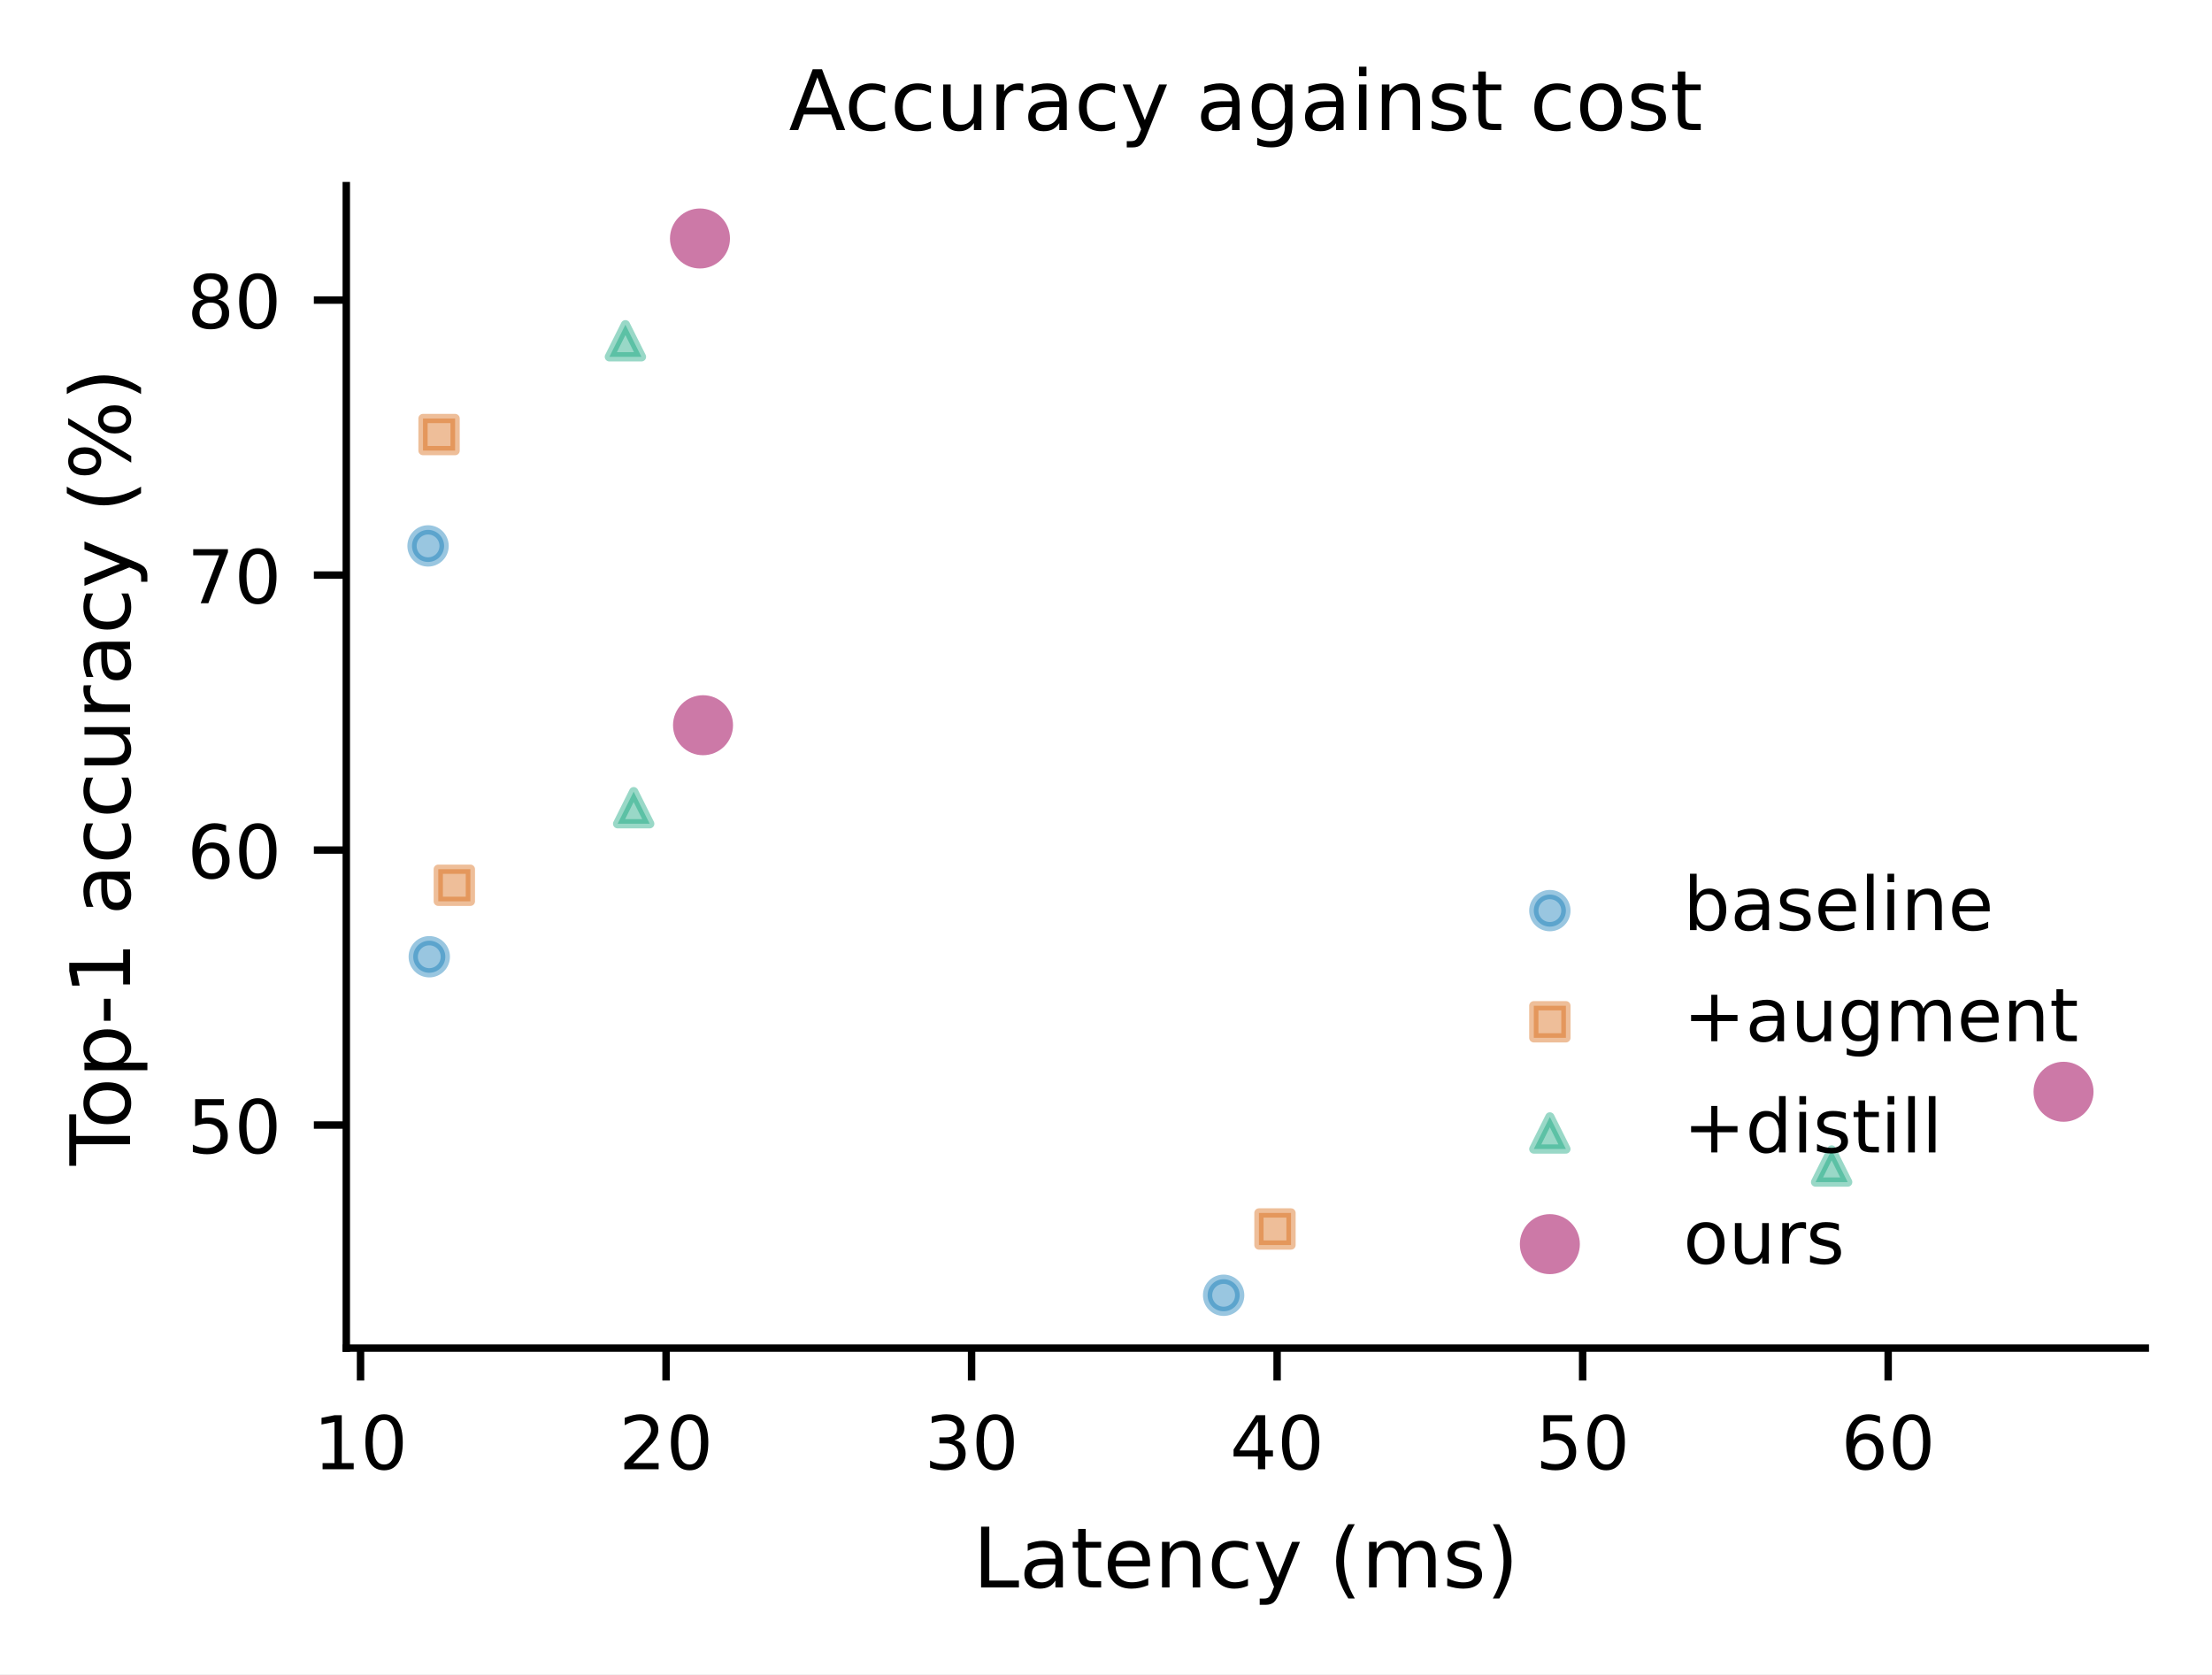
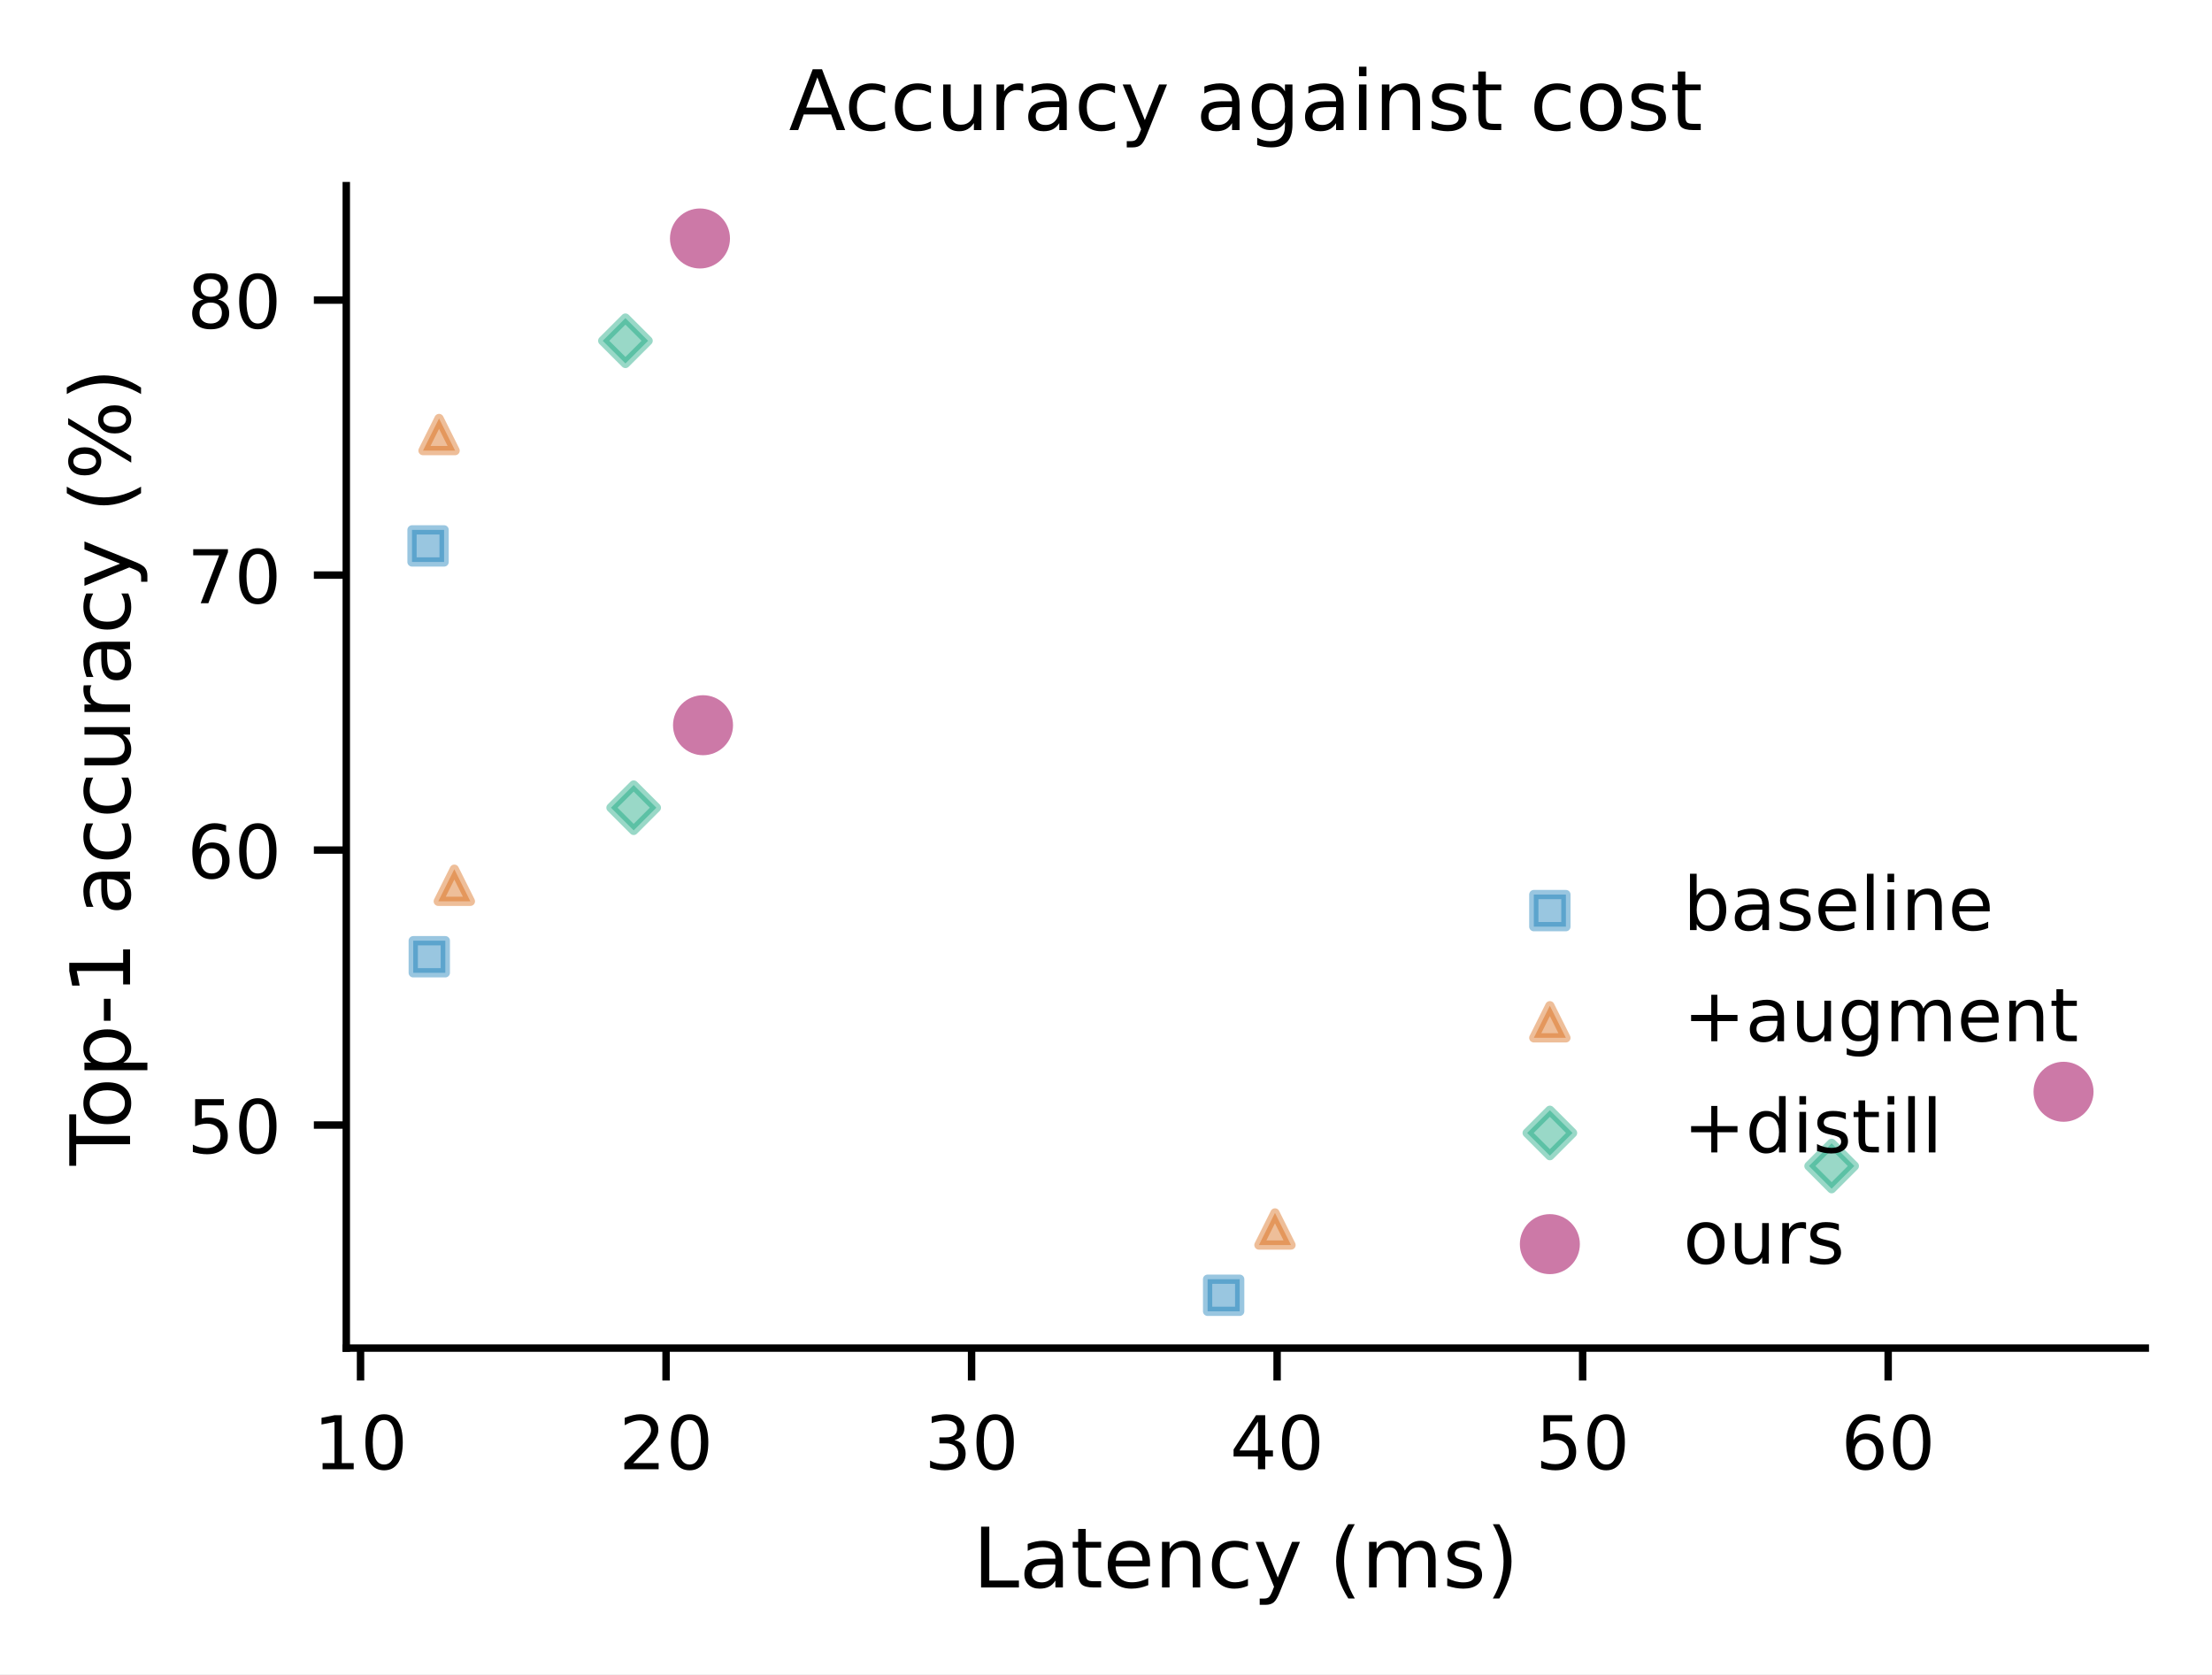
<svg xmlns="http://www.w3.org/2000/svg" xmlns:xlink="http://www.w3.org/1999/xlink" width="238.778pt" height="180.716pt" viewBox="0 0 238.778 180.716" version="1.1">
  <defs>
    <style type="text/css">*{stroke-linejoin: round; stroke-linecap: butt}</style>
  </defs>
  <g id="figure_1">
    <g id="patch_1">
      <path d="M 0 180.716  L 238.778 180.716  L 238.778 0  L 0 0  z " style="fill: #ffffff" />
    </g>
    <g id="axes_1">
      <g id="patch_2">
        <path d="M 37.38 145.516  L 231.578 145.516  L 231.578 20.039  L 37.38 20.039  z " style="fill: #ffffff" />
      </g>
      <g id="PathCollection_1">
        <defs>
-           <path id="md4a44f6598" d="M 0 1.732  C 0.459 1.732 0.9 1.55 1.225 1.225  C 1.55 0.9 1.732 0.459 1.732 0  C 1.732 -0.459 1.55 -0.9 1.225 -1.225  C 0.9 -1.55 0.459 -1.732 0 -1.732  C -0.459 -1.732 -0.9 -1.55 -1.225 -1.225  C -1.55 -0.9 -1.732 -0.459 -1.732 0  C -1.732 0.459 -1.55 0.9 -1.225 1.225  C -0.9 1.55 -0.459 1.732 0 1.732  z " style="stroke: #0072b2; stroke-opacity: 0.4" />
+           <path id="maea465e754" d="M -1.732 1.732  L 1.732 1.732  L 1.732 -1.732  L -1.732 -1.732  z " style="stroke: #0072b2; stroke-opacity: 0.4" />
        </defs>
-         <g clip-path="url(#p2bc3ecdb58)">
-           <use xlink:href="#md4a44f6598" x="46.207" y="58.927" style="fill: #0072b2; fill-opacity: 0.4; stroke: #0072b2; stroke-opacity: 0.4" />
-           <use xlink:href="#md4a44f6598" x="46.339" y="103.273" style="fill: #0072b2; fill-opacity: 0.4; stroke: #0072b2; stroke-opacity: 0.4" />
-           <use xlink:href="#md4a44f6598" x="132.088" y="139.813" style="fill: #0072b2; fill-opacity: 0.4; stroke: #0072b2; stroke-opacity: 0.4" />
+         <g clip-path="url(#p6af7d20908)">
+           <use xlink:href="#maea465e754" x="46.207" y="58.927" style="fill: #0072b2; fill-opacity: 0.4; stroke: #0072b2; stroke-opacity: 0.4" />
+           <use xlink:href="#maea465e754" x="46.339" y="103.273" style="fill: #0072b2; fill-opacity: 0.4; stroke: #0072b2; stroke-opacity: 0.4" />
+           <use xlink:href="#maea465e754" x="132.088" y="139.813" style="fill: #0072b2; fill-opacity: 0.4; stroke: #0072b2; stroke-opacity: 0.4" />
        </g>
      </g>
      <g id="PathCollection_2">
        <defs>
-           <path id="m90bc8113eb" d="M -1.732 1.732  L 1.732 1.732  L 1.732 -1.732  L -1.732 -1.732  z " style="stroke: #d55e00; stroke-opacity: 0.4" />
+           <path id="m23bafd1772" d="M 0 -1.732  L -1.732 1.732  L 1.732 1.732  z " style="stroke: #d55e00; stroke-opacity: 0.4" />
        </defs>
-         <g clip-path="url(#p2bc3ecdb58)">
-           <use xlink:href="#m90bc8113eb" x="47.394" y="46.906" style="fill: #d55e00; fill-opacity: 0.4; stroke: #d55e00; stroke-opacity: 0.4" />
-           <use xlink:href="#m90bc8113eb" x="49.043" y="95.556" style="fill: #d55e00; fill-opacity: 0.4; stroke: #d55e00; stroke-opacity: 0.4" />
-           <use xlink:href="#m90bc8113eb" x="137.629" y="132.659" style="fill: #d55e00; fill-opacity: 0.4; stroke: #d55e00; stroke-opacity: 0.4" />
+         <g clip-path="url(#p6af7d20908)">
+           <use xlink:href="#m23bafd1772" x="47.394" y="46.906" style="fill: #d55e00; fill-opacity: 0.4; stroke: #d55e00; stroke-opacity: 0.4" />
+           <use xlink:href="#m23bafd1772" x="49.043" y="95.556" style="fill: #d55e00; fill-opacity: 0.4; stroke: #d55e00; stroke-opacity: 0.4" />
+           <use xlink:href="#m23bafd1772" x="137.629" y="132.659" style="fill: #d55e00; fill-opacity: 0.4; stroke: #d55e00; stroke-opacity: 0.4" />
        </g>
      </g>
      <g id="PathCollection_3">
        <defs>
-           <path id="mc7c48595fc" d="M 0 -1.732  L -1.732 1.732  L 1.732 1.732  z " style="stroke: #009e73; stroke-opacity: 0.4" />
+           <path id="mf86418ef4c" d="M -0 2.449  L 2.449 0  L 0 -2.449  L -2.449 -0  z " style="stroke: #009e73; stroke-opacity: 0.4" />
        </defs>
-         <g clip-path="url(#p2bc3ecdb58)">
-           <use xlink:href="#mc7c48595fc" x="67.512" y="36.784" style="fill: #009e73; fill-opacity: 0.4; stroke: #009e73; stroke-opacity: 0.4" />
-           <use xlink:href="#mc7c48595fc" x="68.403" y="87.185" style="fill: #009e73; fill-opacity: 0.4; stroke: #009e73; stroke-opacity: 0.4" />
-           <use xlink:href="#mc7c48595fc" x="197.719" y="125.862" style="fill: #009e73; fill-opacity: 0.4; stroke: #009e73; stroke-opacity: 0.4" />
+         <g clip-path="url(#p6af7d20908)">
+           <use xlink:href="#mf86418ef4c" x="67.512" y="36.784" style="fill: #009e73; fill-opacity: 0.4; stroke: #009e73; stroke-opacity: 0.4" />
+           <use xlink:href="#mf86418ef4c" x="68.403" y="87.185" style="fill: #009e73; fill-opacity: 0.4; stroke: #009e73; stroke-opacity: 0.4" />
+           <use xlink:href="#mf86418ef4c" x="197.719" y="125.862" style="fill: #009e73; fill-opacity: 0.4; stroke: #009e73; stroke-opacity: 0.4" />
        </g>
      </g>
      <g id="matplotlib.axis_1">
        <g id="xtick_1">
          <g id="line2d_1">
            <defs>
-               <path id="m347955cce5" d="M 0 0  L 0 3.5  " style="stroke: #000000; stroke-width: 0.8" />
-             </defs>
-             <g>
-               <use xlink:href="#m347955cce5" x="38.919" y="145.516" style="stroke: #000000; stroke-width: 0.8" />
+               <path id="m9adaa520f9" d="M 0 0  L 0 3.5  " style="stroke: #000000; stroke-width: 0.8" />
+             </defs>
+             <g>
+               <use xlink:href="#m9adaa520f9" x="38.919" y="145.516" style="stroke: #000000; stroke-width: 0.8" />
            </g>
          </g>
          <g id="text_1">
            <g transform="translate(33.82853 158.5946) scale(0.08 -0.08)">
              <defs>
                <path id="DejaVuSans-14" d="M 794 531  L 1825 531  L 1825 4091  L 703 3866  L 703 4441  L 1819 4666  L 2450 4666  L 2450 531  L 3481 531  L 3481 0  L 794 0  L 794 531  z " transform="scale(0.015625)" />
                <path id="DejaVuSans-13" d="M 2034 4250  Q 1547 4250 1301 3770  Q 1056 3291 1056 2328  Q 1056 1369 1301 889  Q 1547 409 2034 409  Q 2525 409 2770 889  Q 3016 1369 3016 2328  Q 3016 3291 2770 3770  Q 2525 4250 2034 4250  z M 2034 4750  Q 2819 4750 3233 4129  Q 3647 3509 3647 2328  Q 3647 1150 3233 529  Q 2819 -91 2034 -91  Q 1250 -91 836 529  Q 422 1150 422 2328  Q 422 3509 836 4129  Q 1250 4750 2034 4750  z " transform="scale(0.015625)" />
              </defs>
              <use xlink:href="#DejaVuSans-14" />
              <use xlink:href="#DejaVuSans-13" transform="translate(63.625 0)" />
            </g>
          </g>
        </g>
        <g id="xtick_2">
          <g id="line2d_2">
            <g>
-               <use xlink:href="#m347955cce5" x="71.899" y="145.516" style="stroke: #000000; stroke-width: 0.8" />
+               <use xlink:href="#m9adaa520f9" x="71.899" y="145.516" style="stroke: #000000; stroke-width: 0.8" />
            </g>
          </g>
          <g id="text_2">
            <g transform="translate(66.80883 158.5946) scale(0.08 -0.08)">
              <defs>
                <path id="DejaVuSans-15" d="M 1228 531  L 3431 531  L 3431 0  L 469 0  L 469 531  Q 828 903 1448 1529  Q 2069 2156 2228 2338  Q 2531 2678 2651 2914  Q 2772 3150 2772 3378  Q 2772 3750 2511 3984  Q 2250 4219 1831 4219  Q 1534 4219 1204 4116  Q 875 4013 500 3803  L 500 4441  Q 881 4594 1212 4672  Q 1544 4750 1819 4750  Q 2544 4750 2975 4387  Q 3406 4025 3406 3419  Q 3406 3131 3298 2873  Q 3191 2616 2906 2266  Q 2828 2175 2409 1742  Q 1991 1309 1228 531  z " transform="scale(0.015625)" />
              </defs>
              <use xlink:href="#DejaVuSans-15" />
              <use xlink:href="#DejaVuSans-13" transform="translate(63.625 0)" />
            </g>
          </g>
        </g>
        <g id="xtick_3">
          <g id="line2d_3">
            <g>
-               <use xlink:href="#m347955cce5" x="104.879" y="145.516" style="stroke: #000000; stroke-width: 0.8" />
+               <use xlink:href="#m9adaa520f9" x="104.879" y="145.516" style="stroke: #000000; stroke-width: 0.8" />
            </g>
          </g>
          <g id="text_3">
            <g transform="translate(99.78913 158.5946) scale(0.08 -0.08)">
              <defs>
                <path id="DejaVuSans-16" d="M 2597 2516  Q 3050 2419 3304 2112  Q 3559 1806 3559 1356  Q 3559 666 3084 287  Q 2609 -91 1734 -91  Q 1441 -91 1130 -33  Q 819 25 488 141  L 488 750  Q 750 597 1062 519  Q 1375 441 1716 441  Q 2309 441 2620 675  Q 2931 909 2931 1356  Q 2931 1769 2642 2001  Q 2353 2234 1838 2234  L 1294 2234  L 1294 2753  L 1863 2753  Q 2328 2753 2575 2939  Q 2822 3125 2822 3475  Q 2822 3834 2567 4026  Q 2313 4219 1838 4219  Q 1578 4219 1281 4162  Q 984 4106 628 3988  L 628 4550  Q 988 4650 1302 4700  Q 1616 4750 1894 4750  Q 2613 4750 3031 4423  Q 3450 4097 3450 3541  Q 3450 3153 3228 2886  Q 3006 2619 2597 2516  z " transform="scale(0.015625)" />
              </defs>
              <use xlink:href="#DejaVuSans-16" />
              <use xlink:href="#DejaVuSans-13" transform="translate(63.625 0)" />
            </g>
          </g>
        </g>
        <g id="xtick_4">
          <g id="line2d_4">
            <g>
-               <use xlink:href="#m347955cce5" x="137.859" y="145.516" style="stroke: #000000; stroke-width: 0.8" />
+               <use xlink:href="#m9adaa520f9" x="137.859" y="145.516" style="stroke: #000000; stroke-width: 0.8" />
            </g>
          </g>
          <g id="text_4">
            <g transform="translate(132.7694 158.5946) scale(0.08 -0.08)">
              <defs>
                <path id="DejaVuSans-17" d="M 2419 4116  L 825 1625  L 2419 1625  L 2419 4116  z M 2253 4666  L 3047 4666  L 3047 1625  L 3713 1625  L 3713 1100  L 3047 1100  L 3047 0  L 2419 0  L 2419 1100  L 313 1100  L 313 1709  L 2253 4666  z " transform="scale(0.015625)" />
              </defs>
              <use xlink:href="#DejaVuSans-17" />
              <use xlink:href="#DejaVuSans-13" transform="translate(63.625 0)" />
            </g>
          </g>
        </g>
        <g id="xtick_5">
          <g id="line2d_5">
            <g>
-               <use xlink:href="#m347955cce5" x="170.84" y="145.516" style="stroke: #000000; stroke-width: 0.8" />
+               <use xlink:href="#m9adaa520f9" x="170.84" y="145.516" style="stroke: #000000; stroke-width: 0.8" />
            </g>
          </g>
          <g id="text_5">
            <g transform="translate(165.7497 158.5946) scale(0.08 -0.08)">
              <defs>
                <path id="DejaVuSans-18" d="M 691 4666  L 3169 4666  L 3169 4134  L 1269 4134  L 1269 2991  Q 1406 3038 1543 3061  Q 1681 3084 1819 3084  Q 2600 3084 3056 2656  Q 3513 2228 3513 1497  Q 3513 744 3044 326  Q 2575 -91 1722 -91  Q 1428 -91 1123 -41  Q 819 9 494 109  L 494 744  Q 775 591 1075 516  Q 1375 441 1709 441  Q 2250 441 2565 725  Q 2881 1009 2881 1497  Q 2881 1984 2565 2268  Q 2250 2553 1709 2553  Q 1456 2553 1204 2497  Q 953 2441 691 2322  L 691 4666  z " transform="scale(0.015625)" />
              </defs>
              <use xlink:href="#DejaVuSans-18" />
              <use xlink:href="#DejaVuSans-13" transform="translate(63.625 0)" />
            </g>
          </g>
        </g>
        <g id="xtick_6">
          <g id="line2d_6">
            <g>
-               <use xlink:href="#m347955cce5" x="203.82" y="145.516" style="stroke: #000000; stroke-width: 0.8" />
+               <use xlink:href="#m9adaa520f9" x="203.82" y="145.516" style="stroke: #000000; stroke-width: 0.8" />
            </g>
          </g>
          <g id="text_6">
            <g transform="translate(198.73 158.5946) scale(0.08 -0.08)">
              <defs>
                <path id="DejaVuSans-19" d="M 2113 2584  Q 1688 2584 1439 2293  Q 1191 2003 1191 1497  Q 1191 994 1439 701  Q 1688 409 2113 409  Q 2538 409 2786 701  Q 3034 994 3034 1497  Q 3034 2003 2786 2293  Q 2538 2584 2113 2584  z M 3366 4563  L 3366 3988  Q 3128 4100 2886 4159  Q 2644 4219 2406 4219  Q 1781 4219 1451 3797  Q 1122 3375 1075 2522  Q 1259 2794 1537 2939  Q 1816 3084 2150 3084  Q 2853 3084 3261 2657  Q 3669 2231 3669 1497  Q 3669 778 3244 343  Q 2819 -91 2113 -91  Q 1303 -91 875 529  Q 447 1150 447 2328  Q 447 3434 972 4092  Q 1497 4750 2381 4750  Q 2619 4750 2861 4703  Q 3103 4656 3366 4563  z " transform="scale(0.015625)" />
              </defs>
              <use xlink:href="#DejaVuSans-19" />
              <use xlink:href="#DejaVuSans-13" transform="translate(63.625 0)" />
            </g>
          </g>
        </g>
        <g id="text_7">
          <g transform="translate(105.0222 171.3544) scale(0.09 -0.09)">
            <defs>
              <path id="DejaVuSans-2f" d="M 628 4666  L 1259 4666  L 1259 531  L 3531 531  L 3531 0  L 628 0  L 628 4666  z " transform="scale(0.015625)" />
              <path id="DejaVuSans-44" d="M 2194 1759  Q 1497 1759 1228 1600  Q 959 1441 959 1056  Q 959 750 1161 570  Q 1363 391 1709 391  Q 2188 391 2477 730  Q 2766 1069 2766 1631  L 2766 1759  L 2194 1759  z M 3341 1997  L 3341 0  L 2766 0  L 2766 531  Q 2569 213 2275 61  Q 1981 -91 1556 -91  Q 1019 -91 701 211  Q 384 513 384 1019  Q 384 1609 779 1909  Q 1175 2209 1959 2209  L 2766 2209  L 2766 2266  Q 2766 2663 2505 2880  Q 2244 3097 1772 3097  Q 1472 3097 1187 3025  Q 903 2953 641 2809  L 641 3341  Q 956 3463 1253 3523  Q 1550 3584 1831 3584  Q 2591 3584 2966 3190  Q 3341 2797 3341 1997  z " transform="scale(0.015625)" />
              <path id="DejaVuSans-57" d="M 1172 4494  L 1172 3500  L 2356 3500  L 2356 3053  L 1172 3053  L 1172 1153  Q 1172 725 1289 603  Q 1406 481 1766 481  L 2356 481  L 2356 0  L 1766 0  Q 1100 0 847 248  Q 594 497 594 1153  L 594 3053  L 172 3053  L 172 3500  L 594 3500  L 594 4494  L 1172 4494  z " transform="scale(0.015625)" />
              <path id="DejaVuSans-48" d="M 3597 1894  L 3597 1613  L 953 1613  Q 991 1019 1311 708  Q 1631 397 2203 397  Q 2534 397 2845 478  Q 3156 559 3463 722  L 3463 178  Q 3153 47 2828 -22  Q 2503 -91 2169 -91  Q 1331 -91 842 396  Q 353 884 353 1716  Q 353 2575 817 3079  Q 1281 3584 2069 3584  Q 2775 3584 3186 3129  Q 3597 2675 3597 1894  z M 3022 2063  Q 3016 2534 2758 2815  Q 2500 3097 2075 3097  Q 1594 3097 1305 2825  Q 1016 2553 972 2059  L 3022 2063  z " transform="scale(0.015625)" />
              <path id="DejaVuSans-51" d="M 3513 2113  L 3513 0  L 2938 0  L 2938 2094  Q 2938 2591 2744 2837  Q 2550 3084 2163 3084  Q 1697 3084 1428 2787  Q 1159 2491 1159 1978  L 1159 0  L 581 0  L 581 3500  L 1159 3500  L 1159 2956  Q 1366 3272 1645 3428  Q 1925 3584 2291 3584  Q 2894 3584 3203 3211  Q 3513 2838 3513 2113  z " transform="scale(0.015625)" />
              <path id="DejaVuSans-46" d="M 3122 3366  L 3122 2828  Q 2878 2963 2633 3030  Q 2388 3097 2138 3097  Q 1578 3097 1268 2742  Q 959 2388 959 1747  Q 959 1106 1268 751  Q 1578 397 2138 397  Q 2388 397 2633 464  Q 2878 531 3122 666  L 3122 134  Q 2881 22 2623 -34  Q 2366 -91 2075 -91  Q 1284 -91 818 406  Q 353 903 353 1747  Q 353 2603 823 3093  Q 1294 3584 2113 3584  Q 2378 3584 2631 3529  Q 2884 3475 3122 3366  z " transform="scale(0.015625)" />
              <path id="DejaVuSans-5c" d="M 2059 -325  Q 1816 -950 1584 -1140  Q 1353 -1331 966 -1331  L 506 -1331  L 506 -850  L 844 -850  Q 1081 -850 1212 -737  Q 1344 -625 1503 -206  L 1606 56  L 191 3500  L 800 3500  L 1894 763  L 2988 3500  L 3597 3500  L 2059 -325  z " transform="scale(0.015625)" />
              <path id="DejaVuSans-3" transform="scale(0.015625)" />
              <path id="DejaVuSans-b" d="M 1984 4856  Q 1566 4138 1362 3434  Q 1159 2731 1159 2009  Q 1159 1288 1364 580  Q 1569 -128 1984 -844  L 1484 -844  Q 1016 -109 783 600  Q 550 1309 550 2009  Q 550 2706 781 3412  Q 1013 4119 1484 4856  L 1984 4856  z " transform="scale(0.015625)" />
              <path id="DejaVuSans-50" d="M 3328 2828  Q 3544 3216 3844 3400  Q 4144 3584 4550 3584  Q 5097 3584 5394 3201  Q 5691 2819 5691 2113  L 5691 0  L 5113 0  L 5113 2094  Q 5113 2597 4934 2840  Q 4756 3084 4391 3084  Q 3944 3084 3684 2787  Q 3425 2491 3425 1978  L 3425 0  L 2847 0  L 2847 2094  Q 2847 2600 2669 2842  Q 2491 3084 2119 3084  Q 1678 3084 1418 2786  Q 1159 2488 1159 1978  L 1159 0  L 581 0  L 581 3500  L 1159 3500  L 1159 2956  Q 1356 3278 1631 3431  Q 1906 3584 2284 3584  Q 2666 3584 2933 3390  Q 3200 3197 3328 2828  z " transform="scale(0.015625)" />
              <path id="DejaVuSans-56" d="M 2834 3397  L 2834 2853  Q 2591 2978 2328 3040  Q 2066 3103 1784 3103  Q 1356 3103 1142 2972  Q 928 2841 928 2578  Q 928 2378 1081 2264  Q 1234 2150 1697 2047  L 1894 2003  Q 2506 1872 2764 1633  Q 3022 1394 3022 966  Q 3022 478 2636 193  Q 2250 -91 1575 -91  Q 1294 -91 989 -36  Q 684 19 347 128  L 347 722  Q 666 556 975 473  Q 1284 391 1588 391  Q 1994 391 2212 530  Q 2431 669 2431 922  Q 2431 1156 2273 1281  Q 2116 1406 1581 1522  L 1381 1569  Q 847 1681 609 1914  Q 372 2147 372 2553  Q 372 3047 722 3315  Q 1072 3584 1716 3584  Q 2034 3584 2315 3537  Q 2597 3491 2834 3397  z " transform="scale(0.015625)" />
              <path id="DejaVuSans-c" d="M 513 4856  L 1013 4856  Q 1481 4119 1714 3412  Q 1947 2706 1947 2009  Q 1947 1309 1714 600  Q 1481 -109 1013 -844  L 513 -844  Q 928 -128 1133 580  Q 1338 1288 1338 2009  Q 1338 2731 1133 3434  Q 928 4138 513 4856  z " transform="scale(0.015625)" />
            </defs>
            <use xlink:href="#DejaVuSans-2f" />
            <use xlink:href="#DejaVuSans-44" transform="translate(55.71875 0)" />
            <use xlink:href="#DejaVuSans-57" transform="translate(117 0)" />
            <use xlink:href="#DejaVuSans-48" transform="translate(156.2031 0)" />
            <use xlink:href="#DejaVuSans-51" transform="translate(217.7344 0)" />
            <use xlink:href="#DejaVuSans-46" transform="translate(281.1094 0)" />
            <use xlink:href="#DejaVuSans-5c" transform="translate(336.0938 0)" />
            <use xlink:href="#DejaVuSans-3" transform="translate(395.2812 0)" />
            <use xlink:href="#DejaVuSans-b" transform="translate(427.0625 0)" />
            <use xlink:href="#DejaVuSans-50" transform="translate(466.0781 0)" />
            <use xlink:href="#DejaVuSans-56" transform="translate(563.4844 0)" />
            <use xlink:href="#DejaVuSans-c" transform="translate(615.5781 0)" />
          </g>
        </g>
      </g>
      <g id="matplotlib.axis_2">
        <g id="ytick_1">
          <g id="line2d_7">
            <defs>
-               <path id="m5ecf48ac41" d="M 0 0  L -3.5 0  " style="stroke: #000000; stroke-width: 0.8" />
-             </defs>
-             <g>
-               <use xlink:href="#m5ecf48ac41" x="37.38" y="121.439" style="stroke: #000000; stroke-width: 0.8" />
+               <path id="mb6e8ac2fec" d="M 0 0  L -3.5 0  " style="stroke: #000000; stroke-width: 0.8" />
+             </defs>
+             <g>
+               <use xlink:href="#mb6e8ac2fec" x="37.38" y="121.439" style="stroke: #000000; stroke-width: 0.8" />
            </g>
          </g>
          <g id="text_8">
            <g transform="translate(20.2 124.4784) scale(0.08 -0.08)">
              <use xlink:href="#DejaVuSans-18" />
              <use xlink:href="#DejaVuSans-13" transform="translate(63.625 0)" />
            </g>
          </g>
        </g>
        <g id="ytick_2">
          <g id="line2d_8">
            <g>
-               <use xlink:href="#m5ecf48ac41" x="37.38" y="91.757" style="stroke: #000000; stroke-width: 0.8" />
+               <use xlink:href="#mb6e8ac2fec" x="37.38" y="91.757" style="stroke: #000000; stroke-width: 0.8" />
            </g>
          </g>
          <g id="text_9">
            <g transform="translate(20.2 94.79563) scale(0.08 -0.08)">
              <use xlink:href="#DejaVuSans-19" />
              <use xlink:href="#DejaVuSans-13" transform="translate(63.625 0)" />
            </g>
          </g>
        </g>
        <g id="ytick_3">
          <g id="line2d_9">
            <g>
-               <use xlink:href="#m5ecf48ac41" x="37.38" y="62.074" style="stroke: #000000; stroke-width: 0.8" />
+               <use xlink:href="#mb6e8ac2fec" x="37.38" y="62.074" style="stroke: #000000; stroke-width: 0.8" />
            </g>
          </g>
          <g id="text_10">
            <g transform="translate(20.2 65.11288) scale(0.08 -0.08)">
              <defs>
                <path id="DejaVuSans-1a" d="M 525 4666  L 3525 4666  L 3525 4397  L 1831 0  L 1172 0  L 2766 4134  L 525 4134  L 525 4666  z " transform="scale(0.015625)" />
              </defs>
              <use xlink:href="#DejaVuSans-1a" />
              <use xlink:href="#DejaVuSans-13" transform="translate(63.625 0)" />
            </g>
          </g>
        </g>
        <g id="ytick_4">
          <g id="line2d_10">
            <g>
-               <use xlink:href="#m5ecf48ac41" x="37.38" y="32.391" style="stroke: #000000; stroke-width: 0.8" />
+               <use xlink:href="#mb6e8ac2fec" x="37.38" y="32.391" style="stroke: #000000; stroke-width: 0.8" />
            </g>
          </g>
          <g id="text_11">
            <g transform="translate(20.2 35.43013) scale(0.08 -0.08)">
              <defs>
                <path id="DejaVuSans-1b" d="M 2034 2216  Q 1584 2216 1326 1975  Q 1069 1734 1069 1313  Q 1069 891 1326 650  Q 1584 409 2034 409  Q 2484 409 2743 651  Q 3003 894 3003 1313  Q 3003 1734 2745 1975  Q 2488 2216 2034 2216  z M 1403 2484  Q 997 2584 770 2862  Q 544 3141 544 3541  Q 544 4100 942 4425  Q 1341 4750 2034 4750  Q 2731 4750 3128 4425  Q 3525 4100 3525 3541  Q 3525 3141 3298 2862  Q 3072 2584 2669 2484  Q 3125 2378 3379 2068  Q 3634 1759 3634 1313  Q 3634 634 3220 271  Q 2806 -91 2034 -91  Q 1263 -91 848 271  Q 434 634 434 1313  Q 434 1759 690 2068  Q 947 2378 1403 2484  z M 1172 3481  Q 1172 3119 1398 2916  Q 1625 2713 2034 2713  Q 2441 2713 2670 2916  Q 2900 3119 2900 3481  Q 2900 3844 2670 4047  Q 2441 4250 2034 4250  Q 1625 4250 1398 4047  Q 1172 3844 1172 3481  z " transform="scale(0.015625)" />
              </defs>
              <use xlink:href="#DejaVuSans-1b" />
              <use xlink:href="#DejaVuSans-13" transform="translate(63.625 0)" />
            </g>
          </g>
        </g>
        <g id="text_12">
          <g transform="translate(14.03789 125.8095) rotate(-90) scale(0.09 -0.09)">
            <defs>
              <path id="DejaVuSans-37" d="M -19 4666  L 3928 4666  L 3928 4134  L 2272 4134  L 2272 0  L 1638 0  L 1638 4134  L -19 4134  L -19 4666  z " transform="scale(0.015625)" />
              <path id="DejaVuSans-52" d="M 1959 3097  Q 1497 3097 1228 2736  Q 959 2375 959 1747  Q 959 1119 1226 758  Q 1494 397 1959 397  Q 2419 397 2687 759  Q 2956 1122 2956 1747  Q 2956 2369 2687 2733  Q 2419 3097 1959 3097  z M 1959 3584  Q 2709 3584 3137 3096  Q 3566 2609 3566 1747  Q 3566 888 3137 398  Q 2709 -91 1959 -91  Q 1206 -91 779 398  Q 353 888 353 1747  Q 353 2609 779 3096  Q 1206 3584 1959 3584  z " transform="scale(0.015625)" />
              <path id="DejaVuSans-53" d="M 1159 525  L 1159 -1331  L 581 -1331  L 581 3500  L 1159 3500  L 1159 2969  Q 1341 3281 1617 3432  Q 1894 3584 2278 3584  Q 2916 3584 3314 3078  Q 3713 2572 3713 1747  Q 3713 922 3314 415  Q 2916 -91 2278 -91  Q 1894 -91 1617 61  Q 1341 213 1159 525  z M 3116 1747  Q 3116 2381 2855 2742  Q 2594 3103 2138 3103  Q 1681 3103 1420 2742  Q 1159 2381 1159 1747  Q 1159 1113 1420 752  Q 1681 391 2138 391  Q 2594 391 2855 752  Q 3116 1113 3116 1747  z " transform="scale(0.015625)" />
              <path id="DejaVuSans-10" d="M 313 2009  L 1997 2009  L 1997 1497  L 313 1497  L 313 2009  z " transform="scale(0.015625)" />
              <path id="DejaVuSans-58" d="M 544 1381  L 544 3500  L 1119 3500  L 1119 1403  Q 1119 906 1312 657  Q 1506 409 1894 409  Q 2359 409 2629 706  Q 2900 1003 2900 1516  L 2900 3500  L 3475 3500  L 3475 0  L 2900 0  L 2900 538  Q 2691 219 2414 64  Q 2138 -91 1772 -91  Q 1169 -91 856 284  Q 544 659 544 1381  z M 1991 3584  L 1991 3584  z " transform="scale(0.015625)" />
              <path id="DejaVuSans-55" d="M 2631 2963  Q 2534 3019 2420 3045  Q 2306 3072 2169 3072  Q 1681 3072 1420 2755  Q 1159 2438 1159 1844  L 1159 0  L 581 0  L 581 3500  L 1159 3500  L 1159 2956  Q 1341 3275 1631 3429  Q 1922 3584 2338 3584  Q 2397 3584 2469 3576  Q 2541 3569 2628 3553  L 2631 2963  z " transform="scale(0.015625)" />
              <path id="DejaVuSans-8" d="M 4653 2053  Q 4381 2053 4226 1822  Q 4072 1591 4072 1178  Q 4072 772 4226 539  Q 4381 306 4653 306  Q 4919 306 5073 539  Q 5228 772 5228 1178  Q 5228 1588 5073 1820  Q 4919 2053 4653 2053  z M 4653 2450  Q 5147 2450 5437 2106  Q 5728 1763 5728 1178  Q 5728 594 5436 251  Q 5144 -91 4653 -91  Q 4153 -91 3862 251  Q 3572 594 3572 1178  Q 3572 1766 3864 2108  Q 4156 2450 4653 2450  z M 1428 4353  Q 1159 4353 1004 4120  Q 850 3888 850 3481  Q 850 3069 1003 2837  Q 1156 2606 1428 2606  Q 1700 2606 1854 2837  Q 2009 3069 2009 3481  Q 2009 3884 1853 4118  Q 1697 4353 1428 4353  z M 4250 4750  L 4750 4750  L 1831 -91  L 1331 -91  L 4250 4750  z M 1428 4750  Q 1922 4750 2215 4408  Q 2509 4066 2509 3481  Q 2509 2891 2217 2550  Q 1925 2209 1428 2209  Q 931 2209 642 2551  Q 353 2894 353 3481  Q 353 4063 643 4406  Q 934 4750 1428 4750  z " transform="scale(0.015625)" />
            </defs>
            <use xlink:href="#DejaVuSans-37" />
            <use xlink:href="#DejaVuSans-52" transform="translate(44.09375 0)" />
            <use xlink:href="#DejaVuSans-53" transform="translate(105.2812 0)" />
            <use xlink:href="#DejaVuSans-10" transform="translate(168.7656 0)" />
            <use xlink:href="#DejaVuSans-14" transform="translate(204.8438 0)" />
            <use xlink:href="#DejaVuSans-3" transform="translate(268.4688 0)" />
            <use xlink:href="#DejaVuSans-44" transform="translate(300.25 0)" />
            <use xlink:href="#DejaVuSans-46" transform="translate(361.5312 0)" />
            <use xlink:href="#DejaVuSans-46" transform="translate(416.5156 0)" />
            <use xlink:href="#DejaVuSans-58" transform="translate(471.5 0)" />
            <use xlink:href="#DejaVuSans-55" transform="translate(534.875 0)" />
            <use xlink:href="#DejaVuSans-44" transform="translate(575.9844 0)" />
            <use xlink:href="#DejaVuSans-46" transform="translate(637.2656 0)" />
            <use xlink:href="#DejaVuSans-5c" transform="translate(692.25 0)" />
            <use xlink:href="#DejaVuSans-3" transform="translate(751.4375 0)" />
            <use xlink:href="#DejaVuSans-b" transform="translate(783.2188 0)" />
            <use xlink:href="#DejaVuSans-8" transform="translate(822.2344 0)" />
            <use xlink:href="#DejaVuSans-c" transform="translate(917.25 0)" />
          </g>
        </g>
      </g>
      <g id="patch_3">
        <path d="M 37.38 145.516  L 37.38 20.039  " style="fill: none; stroke: #000000; stroke-width: 0.8; stroke-linejoin: miter; stroke-linecap: square" />
      </g>
      <g id="patch_4">
        <path d="M 37.38 145.516  L 231.578 145.516  " style="fill: none; stroke: #000000; stroke-width: 0.8; stroke-linejoin: miter; stroke-linecap: square" />
      </g>
      <g id="PathCollection_4">
        <defs>
-           <path id="m98750fea9e" d="M 0 2.739  C 0.726 2.739 1.423 2.45 1.936 1.936  C 2.45 1.423 2.739 0.726 2.739 0  C 2.739 -0.726 2.45 -1.423 1.936 -1.936  C 1.423 -2.45 0.726 -2.739 0 -2.739  C -0.726 -2.739 -1.423 -2.45 -1.936 -1.936  C -2.45 -1.423 -2.739 -0.726 -2.739 0  C -2.739 0.726 -2.45 1.423 -1.936 1.936  C -1.423 2.45 -0.726 2.739 0 2.739  z " style="stroke: #cc79a7" />
+           <path id="m82d2e7d086" d="M 0 2.739  C 0.726 2.739 1.423 2.45 1.936 1.936  C 2.45 1.423 2.739 0.726 2.739 0  C 2.739 -0.726 2.45 -1.423 1.936 -1.936  C 1.423 -2.45 0.726 -2.739 0 -2.739  C -0.726 -2.739 -1.423 -2.45 -1.936 -1.936  C -2.45 -1.423 -2.739 -0.726 -2.739 0  C -2.739 0.726 -2.45 1.423 -1.936 1.936  C -1.423 2.45 -0.726 2.739 0 2.739  z " style="stroke: #cc79a7" />
        </defs>
-         <g clip-path="url(#p2bc3ecdb58)">
-           <use xlink:href="#m98750fea9e" x="75.56" y="25.742" style="fill: #cc79a7; stroke: #cc79a7" />
-           <use xlink:href="#m98750fea9e" x="75.889" y="78.281" style="fill: #cc79a7; stroke: #cc79a7" />
-           <use xlink:href="#m98750fea9e" x="222.751" y="117.848" style="fill: #cc79a7; stroke: #cc79a7" />
+         <g clip-path="url(#p6af7d20908)">
+           <use xlink:href="#m82d2e7d086" x="75.56" y="25.742" style="fill: #cc79a7; stroke: #cc79a7" />
+           <use xlink:href="#m82d2e7d086" x="75.889" y="78.281" style="fill: #cc79a7; stroke: #cc79a7" />
+           <use xlink:href="#m82d2e7d086" x="222.751" y="117.848" style="fill: #cc79a7; stroke: #cc79a7" />
        </g>
      </g>
      <g id="text_13">
        <g transform="translate(85.15473 14.03859) scale(0.09 -0.09)">
          <defs>
            <path id="DejaVuSans-24" d="M 2188 4044  L 1331 1722  L 3047 1722  L 2188 4044  z M 1831 4666  L 2547 4666  L 4325 0  L 3669 0  L 3244 1197  L 1141 1197  L 716 0  L 50 0  L 1831 4666  z " transform="scale(0.015625)" />
            <path id="DejaVuSans-4a" d="M 2906 1791  Q 2906 2416 2648 2759  Q 2391 3103 1925 3103  Q 1463 3103 1205 2759  Q 947 2416 947 1791  Q 947 1169 1205 825  Q 1463 481 1925 481  Q 2391 481 2648 825  Q 2906 1169 2906 1791  z M 3481 434  Q 3481 -459 3084 -895  Q 2688 -1331 1869 -1331  Q 1566 -1331 1297 -1286  Q 1028 -1241 775 -1147  L 775 -588  Q 1028 -725 1275 -790  Q 1522 -856 1778 -856  Q 2344 -856 2625 -561  Q 2906 -266 2906 331  L 2906 616  Q 2728 306 2450 153  Q 2172 0 1784 0  Q 1141 0 747 490  Q 353 981 353 1791  Q 353 2603 747 3093  Q 1141 3584 1784 3584  Q 2172 3584 2450 3431  Q 2728 3278 2906 2969  L 2906 3500  L 3481 3500  L 3481 434  z " transform="scale(0.015625)" />
            <path id="DejaVuSans-4c" d="M 603 3500  L 1178 3500  L 1178 0  L 603 0  L 603 3500  z M 603 4863  L 1178 4863  L 1178 4134  L 603 4134  L 603 4863  z " transform="scale(0.015625)" />
          </defs>
          <use xlink:href="#DejaVuSans-24" />
          <use xlink:href="#DejaVuSans-46" transform="translate(66.65625 0)" />
          <use xlink:href="#DejaVuSans-46" transform="translate(121.6406 0)" />
          <use xlink:href="#DejaVuSans-58" transform="translate(176.625 0)" />
          <use xlink:href="#DejaVuSans-55" transform="translate(240 0)" />
          <use xlink:href="#DejaVuSans-44" transform="translate(281.1094 0)" />
          <use xlink:href="#DejaVuSans-46" transform="translate(342.3906 0)" />
          <use xlink:href="#DejaVuSans-5c" transform="translate(397.375 0)" />
          <use xlink:href="#DejaVuSans-3" transform="translate(456.5625 0)" />
          <use xlink:href="#DejaVuSans-44" transform="translate(488.3438 0)" />
          <use xlink:href="#DejaVuSans-4a" transform="translate(549.625 0)" />
          <use xlink:href="#DejaVuSans-44" transform="translate(613.1094 0)" />
          <use xlink:href="#DejaVuSans-4c" transform="translate(674.3906 0)" />
          <use xlink:href="#DejaVuSans-51" transform="translate(702.1719 0)" />
          <use xlink:href="#DejaVuSans-56" transform="translate(765.5469 0)" />
          <use xlink:href="#DejaVuSans-57" transform="translate(817.6406 0)" />
          <use xlink:href="#DejaVuSans-3" transform="translate(856.8438 0)" />
          <use xlink:href="#DejaVuSans-46" transform="translate(888.625 0)" />
          <use xlink:href="#DejaVuSans-52" transform="translate(943.6094 0)" />
          <use xlink:href="#DejaVuSans-56" transform="translate(1004.797 0)" />
          <use xlink:href="#DejaVuSans-57" transform="translate(1056.891 0)" />
        </g>
      </g>
      <g id="legend_1">
        <g id="PathCollection_5">
          <g>
-             <use xlink:href="#md4a44f6598" x="167.302" y="98.293" style="fill: #0072b2; fill-opacity: 0.4; stroke: #0072b2; stroke-opacity: 0.4" />
+             <use xlink:href="#maea465e754" x="167.302" y="98.293" style="fill: #0072b2; fill-opacity: 0.4; stroke: #0072b2; stroke-opacity: 0.4" />
          </g>
        </g>
        <g id="text_14">
          <g transform="translate(181.7016 100.3927) scale(0.08 -0.08)">
            <defs>
              <path id="DejaVuSans-45" d="M 3116 1747  Q 3116 2381 2855 2742  Q 2594 3103 2138 3103  Q 1681 3103 1420 2742  Q 1159 2381 1159 1747  Q 1159 1113 1420 752  Q 1681 391 2138 391  Q 2594 391 2855 752  Q 3116 1113 3116 1747  z M 1159 2969  Q 1341 3281 1617 3432  Q 1894 3584 2278 3584  Q 2916 3584 3314 3078  Q 3713 2572 3713 1747  Q 3713 922 3314 415  Q 2916 -91 2278 -91  Q 1894 -91 1617 61  Q 1341 213 1159 525  L 1159 0  L 581 0  L 581 4863  L 1159 4863  L 1159 2969  z " transform="scale(0.015625)" />
              <path id="DejaVuSans-4f" d="M 603 4863  L 1178 4863  L 1178 0  L 603 0  L 603 4863  z " transform="scale(0.015625)" />
            </defs>
            <use xlink:href="#DejaVuSans-45" />
            <use xlink:href="#DejaVuSans-44" transform="translate(63.48438 0)" />
            <use xlink:href="#DejaVuSans-56" transform="translate(124.7656 0)" />
            <use xlink:href="#DejaVuSans-48" transform="translate(176.8594 0)" />
            <use xlink:href="#DejaVuSans-4f" transform="translate(238.3906 0)" />
            <use xlink:href="#DejaVuSans-4c" transform="translate(266.1719 0)" />
            <use xlink:href="#DejaVuSans-51" transform="translate(293.9531 0)" />
            <use xlink:href="#DejaVuSans-48" transform="translate(357.3281 0)" />
          </g>
        </g>
        <g id="PathCollection_6">
          <g>
-             <use xlink:href="#m90bc8113eb" x="167.302" y="110.293" style="fill: #d55e00; fill-opacity: 0.4; stroke: #d55e00; stroke-opacity: 0.4" />
+             <use xlink:href="#m23bafd1772" x="167.302" y="110.293" style="fill: #d55e00; fill-opacity: 0.4; stroke: #d55e00; stroke-opacity: 0.4" />
          </g>
        </g>
        <g id="text_15">
          <g transform="translate(181.7016 112.3934) scale(0.08 -0.08)">
            <defs>
              <path id="DejaVuSans-e" d="M 2944 4013  L 2944 2272  L 4684 2272  L 4684 1741  L 2944 1741  L 2944 0  L 2419 0  L 2419 1741  L 678 1741  L 678 2272  L 2419 2272  L 2419 4013  L 2944 4013  z " transform="scale(0.015625)" />
            </defs>
            <use xlink:href="#DejaVuSans-e" />
            <use xlink:href="#DejaVuSans-44" transform="translate(83.79688 0)" />
            <use xlink:href="#DejaVuSans-58" transform="translate(145.0781 0)" />
            <use xlink:href="#DejaVuSans-4a" transform="translate(208.4531 0)" />
            <use xlink:href="#DejaVuSans-50" transform="translate(271.9375 0)" />
            <use xlink:href="#DejaVuSans-48" transform="translate(369.3438 0)" />
            <use xlink:href="#DejaVuSans-51" transform="translate(430.875 0)" />
            <use xlink:href="#DejaVuSans-57" transform="translate(494.25 0)" />
          </g>
        </g>
        <g id="PathCollection_7">
          <g>
-             <use xlink:href="#mc7c48595fc" x="167.302" y="122.294" style="fill: #009e73; fill-opacity: 0.4; stroke: #009e73; stroke-opacity: 0.4" />
+             <use xlink:href="#mf86418ef4c" x="167.302" y="122.294" style="fill: #009e73; fill-opacity: 0.4; stroke: #009e73; stroke-opacity: 0.4" />
          </g>
        </g>
        <g id="text_16">
          <g transform="translate(181.7016 124.394) scale(0.08 -0.08)">
            <defs>
              <path id="DejaVuSans-47" d="M 2906 2969  L 2906 4863  L 3481 4863  L 3481 0  L 2906 0  L 2906 525  Q 2725 213 2448 61  Q 2172 -91 1784 -91  Q 1150 -91 751 415  Q 353 922 353 1747  Q 353 2572 751 3078  Q 1150 3584 1784 3584  Q 2172 3584 2448 3432  Q 2725 3281 2906 2969  z M 947 1747  Q 947 1113 1208 752  Q 1469 391 1925 391  Q 2381 391 2643 752  Q 2906 1113 2906 1747  Q 2906 2381 2643 2742  Q 2381 3103 1925 3103  Q 1469 3103 1208 2742  Q 947 2381 947 1747  z " transform="scale(0.015625)" />
            </defs>
            <use xlink:href="#DejaVuSans-e" />
            <use xlink:href="#DejaVuSans-47" transform="translate(83.79688 0)" />
            <use xlink:href="#DejaVuSans-4c" transform="translate(147.2812 0)" />
            <use xlink:href="#DejaVuSans-56" transform="translate(175.0625 0)" />
            <use xlink:href="#DejaVuSans-57" transform="translate(227.1562 0)" />
            <use xlink:href="#DejaVuSans-4c" transform="translate(266.3594 0)" />
            <use xlink:href="#DejaVuSans-4f" transform="translate(294.1406 0)" />
            <use xlink:href="#DejaVuSans-4f" transform="translate(321.9219 0)" />
          </g>
        </g>
        <g id="PathCollection_8">
          <g>
-             <use xlink:href="#m98750fea9e" x="167.302" y="134.295" style="fill: #cc79a7; stroke: #cc79a7" />
+             <use xlink:href="#m82d2e7d086" x="167.302" y="134.295" style="fill: #cc79a7; stroke: #cc79a7" />
          </g>
        </g>
        <g id="text_17">
          <g transform="translate(181.7016 136.3946) scale(0.08 -0.08)">
            <use xlink:href="#DejaVuSans-52" />
            <use xlink:href="#DejaVuSans-58" transform="translate(61.1875 0)" />
            <use xlink:href="#DejaVuSans-55" transform="translate(124.5625 0)" />
            <use xlink:href="#DejaVuSans-56" transform="translate(165.6719 0)" />
          </g>
        </g>
      </g>
    </g>
  </g>
  <defs>
-     <clipPath id="p2bc3ecdb58">
+     <clipPath id="p6af7d20908">
      <rect x="37.38" y="20.039" width="194.198" height="125.478" />
    </clipPath>
  </defs>
</svg>
